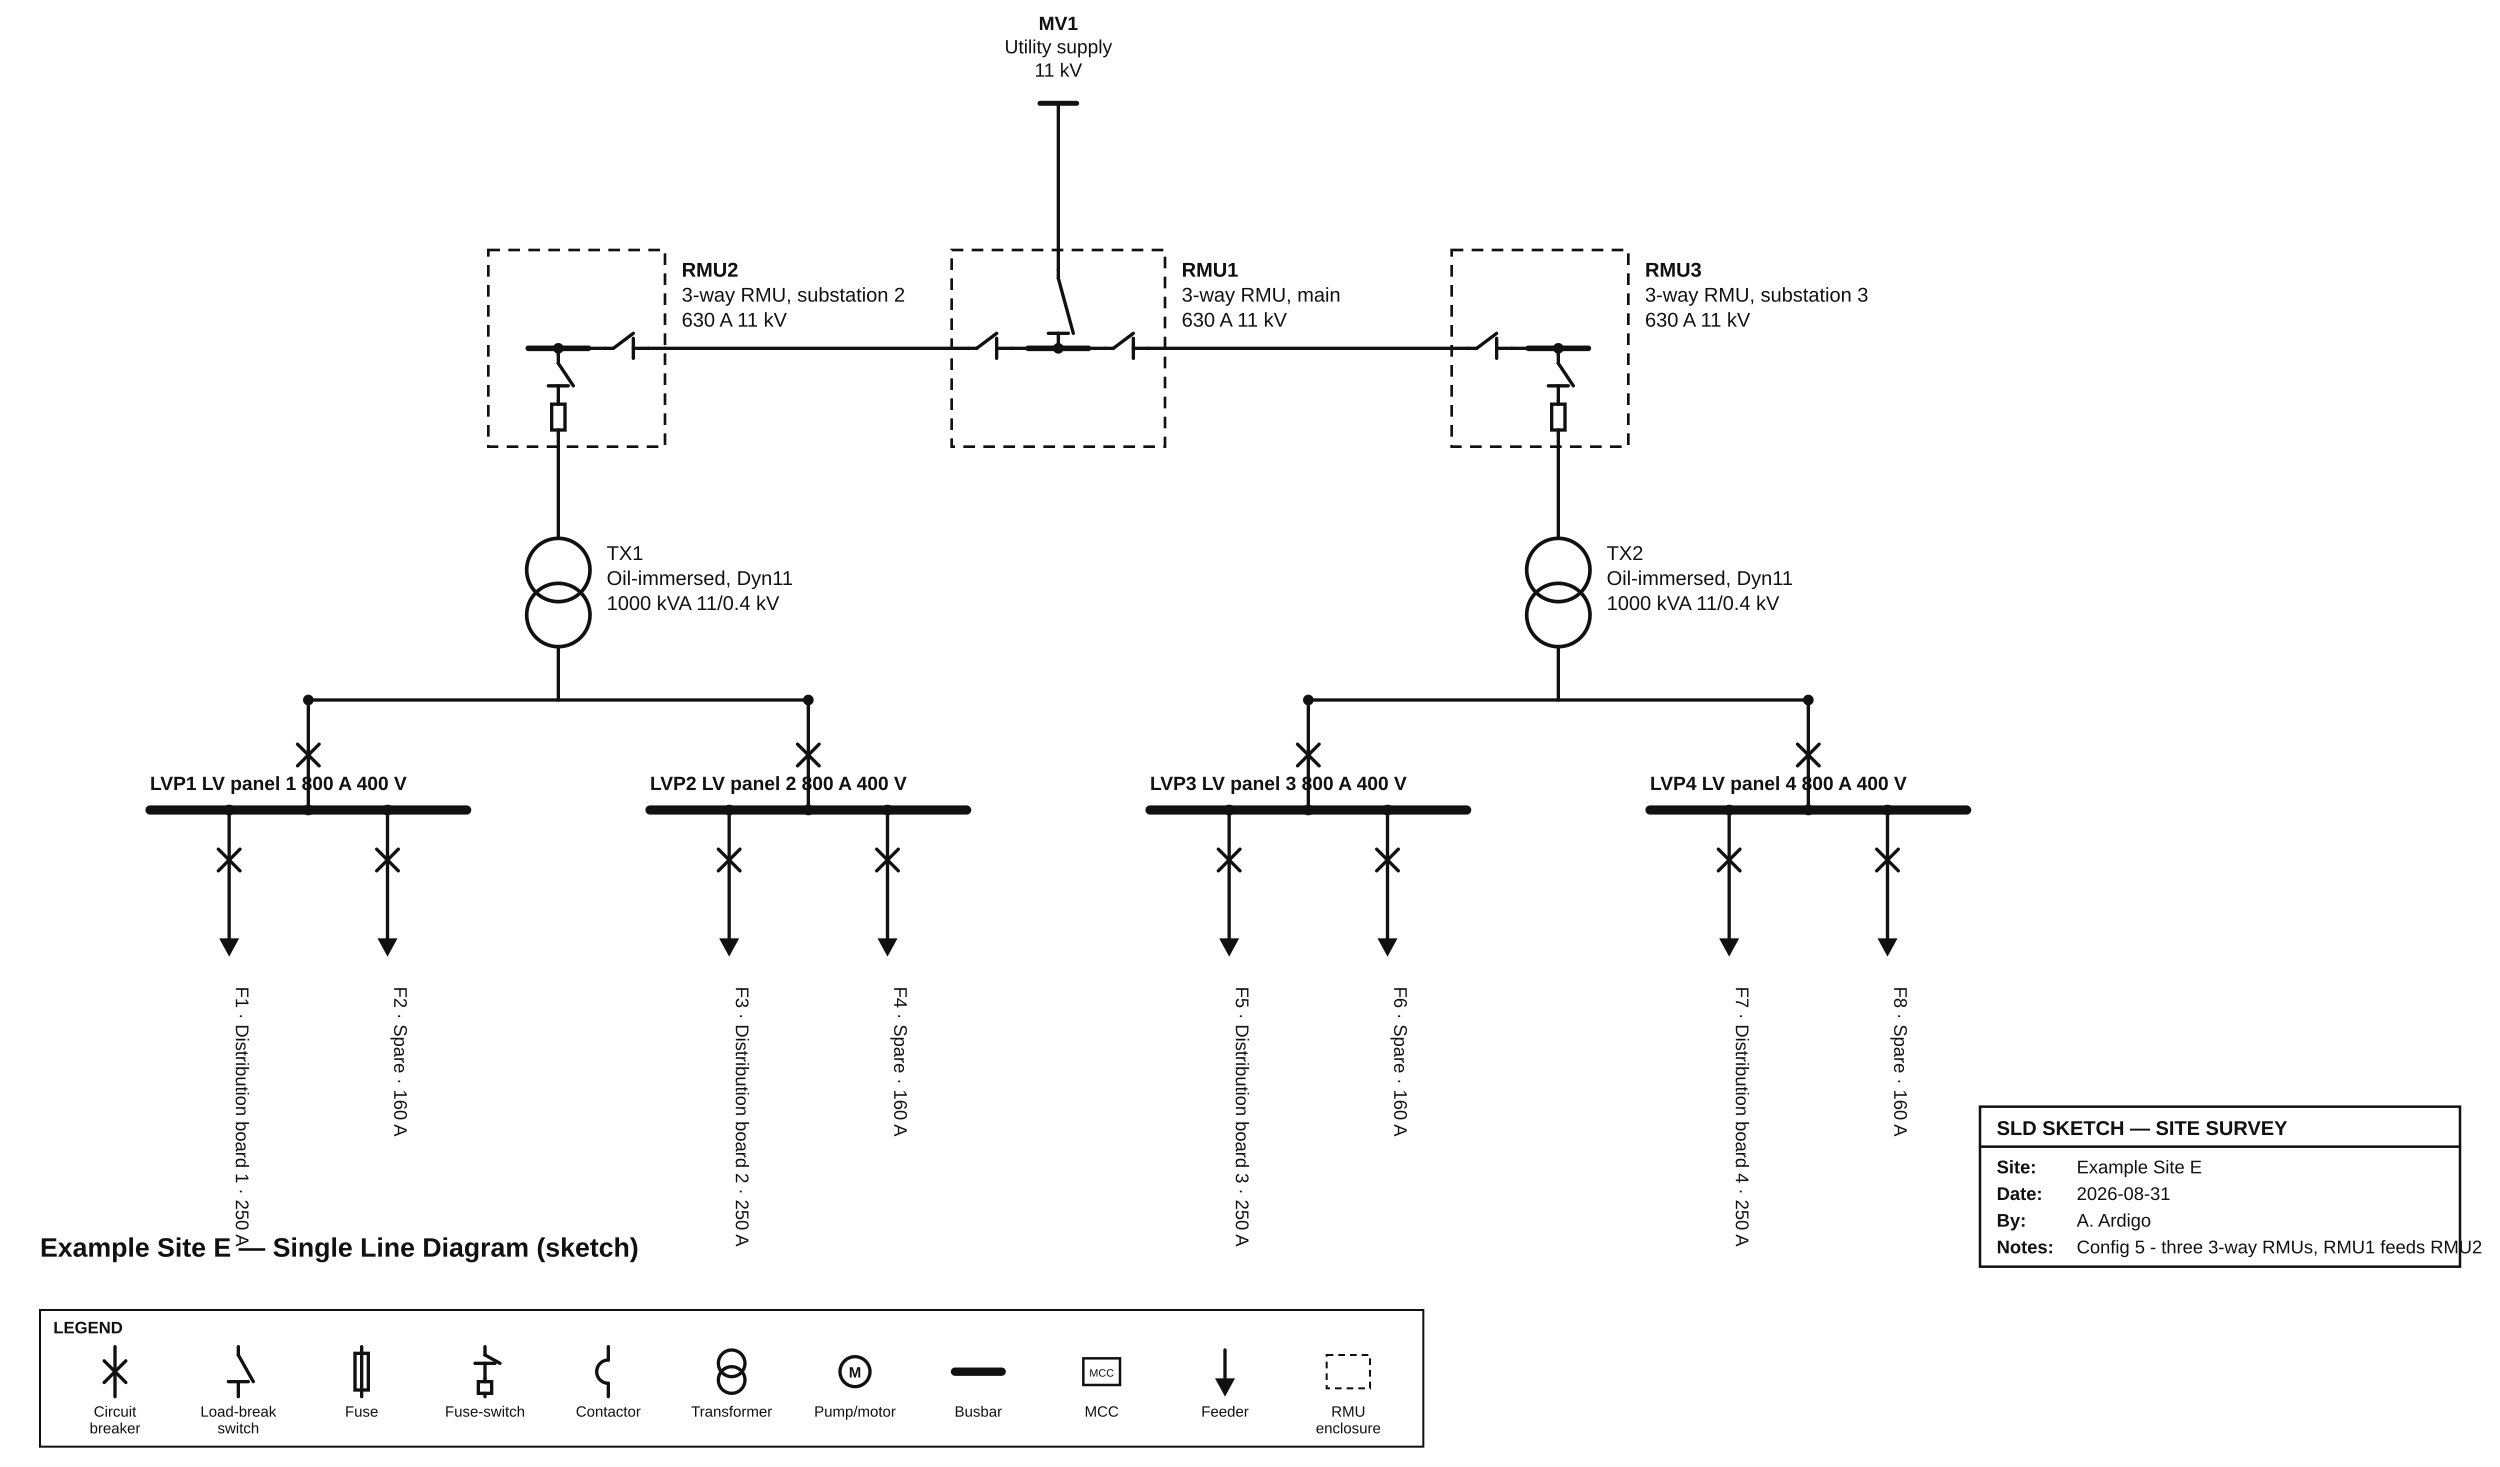
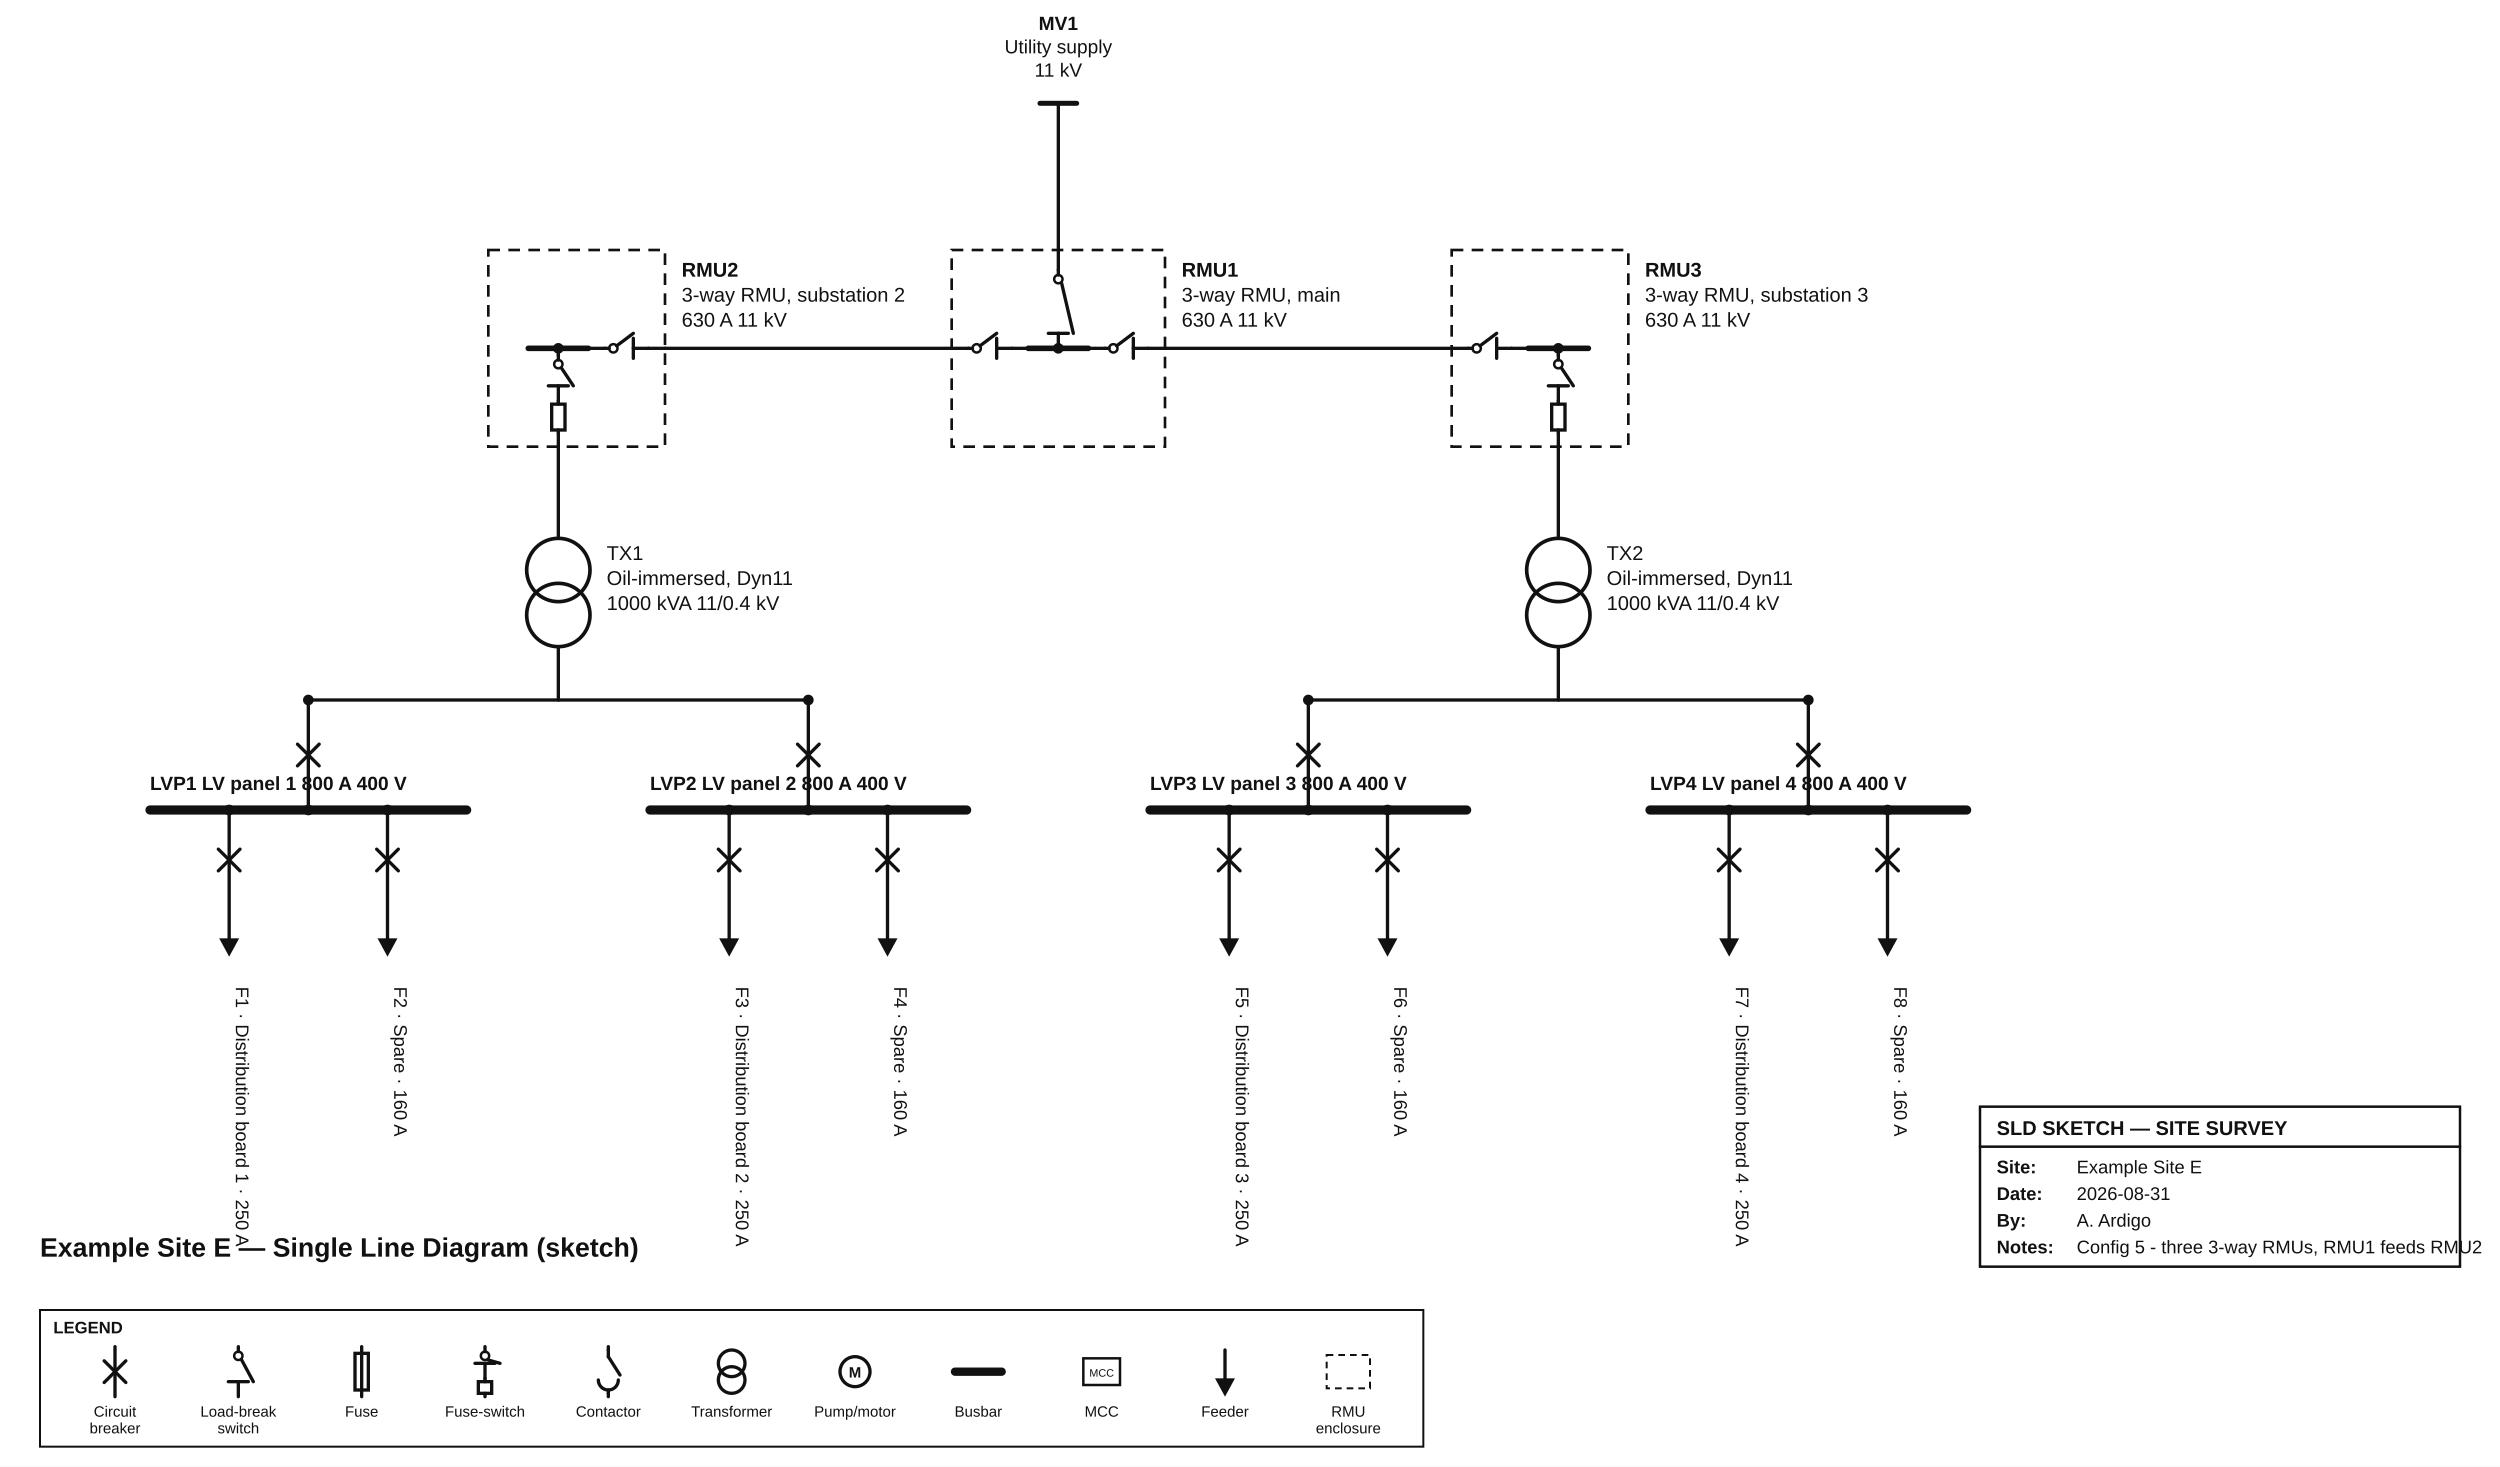
<svg xmlns="http://www.w3.org/2000/svg" width="1500" height="880" viewBox="0 0 1500 880">
  <rect width="100%" height="100%" fill="white" />
  <text x="24.0" y="754.0" font-family="Arial, Helvetica, sans-serif" font-size="16" fill="#111" text-anchor="start" font-weight="bold">Example Site E — Single Line Diagram (sketch)</text>
  <rect x="571.0" y="150.0" width="128.0" height="118.0" fill="none" stroke="#111" stroke-width="1.6" stroke-dasharray="7 5" />
  <line x1="617.0" y1="209.0" x2="653.0" y2="209.0" stroke="#111" stroke-width="3.4" stroke-linecap="round" />
-   <line x1="635.0" y1="162.0" x2="635.0" y2="167.0" stroke="#111" stroke-width="2" stroke-linecap="round" />
-   <line x1="635.0" y1="167.0" x2="644.0" y2="200.0" stroke="#111" stroke-width="2" stroke-linecap="round" />
+   <line x1="635.0" y1="162.0" x2="635.0" y2="165.0" stroke="#111" stroke-width="2" stroke-linecap="round" />
+   <circle cx="635.0" cy="167.5" r="2.5" fill="none" stroke="#111" stroke-width="1.5" />
+   <line x1="637.0" y1="170.0" x2="644.0" y2="200.0" stroke="#111" stroke-width="2" stroke-linecap="round" />
  <line x1="629.0" y1="200.0" x2="641.0" y2="200.0" stroke="#111" stroke-width="2" stroke-linecap="round" />
  <line x1="635.0" y1="200.0" x2="635.0" y2="209.0" stroke="#111" stroke-width="2" stroke-linecap="round" />
  <line x1="635.0" y1="150.0" x2="635.0" y2="162.0" stroke="#111" stroke-width="2" stroke-linecap="round" />
  <circle cx="635.0" cy="209.0" r="3.2" fill="#111" />
  <text x="709.0" y="166.0" font-family="Arial, Helvetica, sans-serif" font-size="12" fill="#111" text-anchor="start" font-weight="bold">RMU1</text>
  <text x="709.0" y="181.0" font-family="Arial, Helvetica, sans-serif" font-size="12" fill="#111" text-anchor="start">3-way RMU, main</text>
  <text x="709.0" y="196.0" font-family="Arial, Helvetica, sans-serif" font-size="12" fill="#111" text-anchor="start">630 A 11 kV</text>
  <rect x="293.0" y="150.0" width="106.0" height="118.0" fill="none" stroke="#111" stroke-width="1.6" stroke-dasharray="7 5" />
  <line x1="317.0" y1="209.0" x2="353.0" y2="209.0" stroke="#111" stroke-width="3.4" stroke-linecap="round" />
-   <line x1="335.0" y1="213.0" x2="335.0" y2="218.0" stroke="#111" stroke-width="2" stroke-linecap="round" />
-   <line x1="335.0" y1="218.0" x2="344.0" y2="231.5" stroke="#111" stroke-width="2" stroke-linecap="round" />
+   <line x1="335.0" y1="213.0" x2="335.0" y2="216.0" stroke="#111" stroke-width="2" stroke-linecap="round" />
+   <circle cx="335.0" cy="218.5" r="2.5" fill="none" stroke="#111" stroke-width="1.5" />
+   <line x1="337.0" y1="221.0" x2="344.0" y2="231.5" stroke="#111" stroke-width="2" stroke-linecap="round" />
  <line x1="329.0" y1="231.5" x2="341.0" y2="231.5" stroke="#111" stroke-width="2" stroke-linecap="round" />
  <line x1="335.0" y1="231.5" x2="335.0" y2="240.5" stroke="#111" stroke-width="2" stroke-linecap="round" />
  <rect x="331.0" y="242.5" width="8.0" height="15.5" fill="none" stroke="#111" stroke-width="2" />
  <line x1="335.0" y1="240.5" x2="335.0" y2="242.5" stroke="#111" stroke-width="2" stroke-linecap="round" />
  <line x1="335.0" y1="258.0" x2="335.0" y2="260.0" stroke="#111" stroke-width="2" stroke-linecap="round" />
  <line x1="335.0" y1="209.0" x2="335.0" y2="213.0" stroke="#111" stroke-width="2" stroke-linecap="round" />
  <line x1="335.0" y1="260.0" x2="335.0" y2="268.0" stroke="#111" stroke-width="2" stroke-linecap="round" />
  <circle cx="335.0" cy="209.0" r="3.2" fill="#111" />
  <text x="409.0" y="166.0" font-family="Arial, Helvetica, sans-serif" font-size="12" fill="#111" text-anchor="start" font-weight="bold">RMU2</text>
  <text x="409.0" y="181.0" font-family="Arial, Helvetica, sans-serif" font-size="12" fill="#111" text-anchor="start">3-way RMU, substation 2</text>
  <text x="409.0" y="196.0" font-family="Arial, Helvetica, sans-serif" font-size="12" fill="#111" text-anchor="start">630 A 11 kV</text>
  <rect x="871.0" y="150.0" width="106.0" height="118.0" fill="none" stroke="#111" stroke-width="1.6" stroke-dasharray="7 5" />
  <line x1="917.0" y1="209.0" x2="953.0" y2="209.0" stroke="#111" stroke-width="3.4" stroke-linecap="round" />
-   <line x1="935.0" y1="213.0" x2="935.0" y2="218.0" stroke="#111" stroke-width="2" stroke-linecap="round" />
-   <line x1="935.0" y1="218.0" x2="944.0" y2="231.5" stroke="#111" stroke-width="2" stroke-linecap="round" />
+   <line x1="935.0" y1="213.0" x2="935.0" y2="216.0" stroke="#111" stroke-width="2" stroke-linecap="round" />
+   <circle cx="935.0" cy="218.5" r="2.5" fill="none" stroke="#111" stroke-width="1.5" />
+   <line x1="937.0" y1="221.0" x2="944.0" y2="231.5" stroke="#111" stroke-width="2" stroke-linecap="round" />
  <line x1="929.0" y1="231.5" x2="941.0" y2="231.5" stroke="#111" stroke-width="2" stroke-linecap="round" />
  <line x1="935.0" y1="231.5" x2="935.0" y2="240.5" stroke="#111" stroke-width="2" stroke-linecap="round" />
  <rect x="931.0" y="242.5" width="8.0" height="15.5" fill="none" stroke="#111" stroke-width="2" />
  <line x1="935.0" y1="240.5" x2="935.0" y2="242.5" stroke="#111" stroke-width="2" stroke-linecap="round" />
  <line x1="935.0" y1="258.0" x2="935.0" y2="260.0" stroke="#111" stroke-width="2" stroke-linecap="round" />
  <line x1="935.0" y1="209.0" x2="935.0" y2="213.0" stroke="#111" stroke-width="2" stroke-linecap="round" />
  <line x1="935.0" y1="260.0" x2="935.0" y2="268.0" stroke="#111" stroke-width="2" stroke-linecap="round" />
  <circle cx="935.0" cy="209.0" r="3.2" fill="#111" />
  <text x="987.0" y="166.0" font-family="Arial, Helvetica, sans-serif" font-size="12" fill="#111" text-anchor="start" font-weight="bold">RMU3</text>
  <text x="987.0" y="181.0" font-family="Arial, Helvetica, sans-serif" font-size="12" fill="#111" text-anchor="start">3-way RMU, substation 3</text>
  <text x="987.0" y="196.0" font-family="Arial, Helvetica, sans-serif" font-size="12" fill="#111" text-anchor="start">630 A 11 kV</text>
  <line x1="399.0" y1="209.0" x2="571.0" y2="209.0" stroke="#111" stroke-width="2" stroke-linecap="round" />
-   <line x1="363.0" y1="209.0" x2="368.0" y2="209.0" stroke="#111" stroke-width="2" stroke-linecap="round" />
-   <line x1="368.0" y1="209.0" x2="380.0" y2="200.0" stroke="#111" stroke-width="2" stroke-linecap="round" />
+   <line x1="363.0" y1="209.0" x2="365.5" y2="209.0" stroke="#111" stroke-width="2" stroke-linecap="round" />
+   <circle cx="368.0" cy="209.0" r="2.5" fill="none" stroke="#111" stroke-width="1.5" />
+   <line x1="370.0" y1="207.5" x2="380.0" y2="200.0" stroke="#111" stroke-width="2" stroke-linecap="round" />
  <line x1="380.0" y1="203.0" x2="380.0" y2="215.0" stroke="#111" stroke-width="2" stroke-linecap="round" />
  <line x1="380.0" y1="209.0" x2="389.0" y2="209.0" stroke="#111" stroke-width="2" stroke-linecap="round" />
  <line x1="353.0" y1="209.0" x2="363.0" y2="209.0" stroke="#111" stroke-width="2" stroke-linecap="round" />
  <line x1="389.0" y1="209.0" x2="399.0" y2="209.0" stroke="#111" stroke-width="2" stroke-linecap="round" />
-   <line x1="581.0" y1="209.0" x2="586.0" y2="209.0" stroke="#111" stroke-width="2" stroke-linecap="round" />
-   <line x1="586.0" y1="209.0" x2="598.0" y2="200.0" stroke="#111" stroke-width="2" stroke-linecap="round" />
+   <line x1="581.0" y1="209.0" x2="583.5" y2="209.0" stroke="#111" stroke-width="2" stroke-linecap="round" />
+   <circle cx="586.0" cy="209.0" r="2.5" fill="none" stroke="#111" stroke-width="1.5" />
+   <line x1="588.0" y1="207.5" x2="598.0" y2="200.0" stroke="#111" stroke-width="2" stroke-linecap="round" />
  <line x1="598.0" y1="203.0" x2="598.0" y2="215.0" stroke="#111" stroke-width="2" stroke-linecap="round" />
  <line x1="598.0" y1="209.0" x2="607.0" y2="209.0" stroke="#111" stroke-width="2" stroke-linecap="round" />
  <line x1="571.0" y1="209.0" x2="581.0" y2="209.0" stroke="#111" stroke-width="2" stroke-linecap="round" />
  <line x1="607.0" y1="209.0" x2="617.0" y2="209.0" stroke="#111" stroke-width="2" stroke-linecap="round" />
  <line x1="699.0" y1="209.0" x2="871.0" y2="209.0" stroke="#111" stroke-width="2" stroke-linecap="round" />
-   <line x1="663.0" y1="209.0" x2="668.0" y2="209.0" stroke="#111" stroke-width="2" stroke-linecap="round" />
-   <line x1="668.0" y1="209.0" x2="680.0" y2="200.0" stroke="#111" stroke-width="2" stroke-linecap="round" />
+   <line x1="663.0" y1="209.0" x2="665.5" y2="209.0" stroke="#111" stroke-width="2" stroke-linecap="round" />
+   <circle cx="668.0" cy="209.0" r="2.5" fill="none" stroke="#111" stroke-width="1.5" />
+   <line x1="670.0" y1="207.5" x2="680.0" y2="200.0" stroke="#111" stroke-width="2" stroke-linecap="round" />
  <line x1="680.0" y1="203.0" x2="680.0" y2="215.0" stroke="#111" stroke-width="2" stroke-linecap="round" />
  <line x1="680.0" y1="209.0" x2="689.0" y2="209.0" stroke="#111" stroke-width="2" stroke-linecap="round" />
  <line x1="653.0" y1="209.0" x2="663.0" y2="209.0" stroke="#111" stroke-width="2" stroke-linecap="round" />
  <line x1="689.0" y1="209.0" x2="699.0" y2="209.0" stroke="#111" stroke-width="2" stroke-linecap="round" />
-   <line x1="881.0" y1="209.0" x2="886.0" y2="209.0" stroke="#111" stroke-width="2" stroke-linecap="round" />
-   <line x1="886.0" y1="209.0" x2="898.0" y2="200.0" stroke="#111" stroke-width="2" stroke-linecap="round" />
+   <line x1="881.0" y1="209.0" x2="883.5" y2="209.0" stroke="#111" stroke-width="2" stroke-linecap="round" />
+   <circle cx="886.0" cy="209.0" r="2.5" fill="none" stroke="#111" stroke-width="1.5" />
+   <line x1="888.0" y1="207.5" x2="898.0" y2="200.0" stroke="#111" stroke-width="2" stroke-linecap="round" />
  <line x1="898.0" y1="203.0" x2="898.0" y2="215.0" stroke="#111" stroke-width="2" stroke-linecap="round" />
  <line x1="898.0" y1="209.0" x2="907.0" y2="209.0" stroke="#111" stroke-width="2" stroke-linecap="round" />
  <line x1="871.0" y1="209.0" x2="881.0" y2="209.0" stroke="#111" stroke-width="2" stroke-linecap="round" />
  <line x1="907.0" y1="209.0" x2="917.0" y2="209.0" stroke="#111" stroke-width="2" stroke-linecap="round" />
  <line x1="624.0" y1="62.0" x2="646.0" y2="62.0" stroke="#111" stroke-width="3" stroke-linecap="round" />
  <text x="635.0" y="18.0" font-family="Arial, Helvetica, sans-serif" font-size="11.5" fill="#111" text-anchor="middle" font-weight="bold">MV1</text>
  <text x="635.0" y="32.0" font-family="Arial, Helvetica, sans-serif" font-size="11.5" fill="#111" text-anchor="middle">Utility supply</text>
  <text x="635.0" y="46.0" font-family="Arial, Helvetica, sans-serif" font-size="11.5" fill="#111" text-anchor="middle">11 kV</text>
  <line x1="635.0" y1="62.0" x2="635.0" y2="150.0" stroke="#111" stroke-width="2" stroke-linecap="round" />
  <circle cx="335.0" cy="342.0" r="19" fill="none" stroke="#111" stroke-width="2.2" />
  <circle cx="335.0" cy="369.0" r="19" fill="none" stroke="#111" stroke-width="2.2" />
  <text x="364.0" y="336.0" font-family="Arial, Helvetica, sans-serif" font-size="12" fill="#111" text-anchor="start">TX1</text>
  <text x="364.0" y="351.0" font-family="Arial, Helvetica, sans-serif" font-size="12" fill="#111" text-anchor="start">Oil-immersed, Dyn11</text>
  <text x="364.0" y="366.0" font-family="Arial, Helvetica, sans-serif" font-size="12" fill="#111" text-anchor="start">1000 kVA 11/0.4 kV</text>
  <line x1="335.0" y1="268.0" x2="335.0" y2="323.0" stroke="#111" stroke-width="2" stroke-linecap="round" />
  <line x1="335.0" y1="388.0" x2="335.0" y2="420.0" stroke="#111" stroke-width="2" stroke-linecap="round" />
  <line x1="185.0" y1="420.0" x2="485.0" y2="420.0" stroke="#111" stroke-width="2" stroke-linecap="round" />
  <circle cx="185.0" cy="420.0" r="3.2" fill="#111" />
  <line x1="178.5" y1="446.5" x2="191.5" y2="459.5" stroke="#111" stroke-width="2" stroke-linecap="round" />
  <line x1="178.5" y1="459.5" x2="191.5" y2="446.5" stroke="#111" stroke-width="2" stroke-linecap="round" />
  <line x1="185.0" y1="420.0" x2="185.0" y2="453.0" stroke="#111" stroke-width="2" stroke-linecap="round" />
  <line x1="185.0" y1="453.0" x2="185.0" y2="486.0" stroke="#111" stroke-width="2" stroke-linecap="round" />
  <circle cx="185.0" cy="486.0" r="3.2" fill="#111" />
  <circle cx="485.0" cy="420.0" r="3.2" fill="#111" />
  <line x1="478.5" y1="446.5" x2="491.5" y2="459.5" stroke="#111" stroke-width="2" stroke-linecap="round" />
  <line x1="478.5" y1="459.5" x2="491.5" y2="446.5" stroke="#111" stroke-width="2" stroke-linecap="round" />
  <line x1="485.0" y1="420.0" x2="485.0" y2="453.0" stroke="#111" stroke-width="2" stroke-linecap="round" />
  <line x1="485.0" y1="453.0" x2="485.0" y2="486.0" stroke="#111" stroke-width="2" stroke-linecap="round" />
  <circle cx="485.0" cy="486.0" r="3.2" fill="#111" />
  <circle cx="935.0" cy="342.0" r="19" fill="none" stroke="#111" stroke-width="2.2" />
  <circle cx="935.0" cy="369.0" r="19" fill="none" stroke="#111" stroke-width="2.2" />
  <text x="964.0" y="336.0" font-family="Arial, Helvetica, sans-serif" font-size="12" fill="#111" text-anchor="start">TX2</text>
  <text x="964.0" y="351.0" font-family="Arial, Helvetica, sans-serif" font-size="12" fill="#111" text-anchor="start">Oil-immersed, Dyn11</text>
  <text x="964.0" y="366.0" font-family="Arial, Helvetica, sans-serif" font-size="12" fill="#111" text-anchor="start">1000 kVA 11/0.4 kV</text>
  <line x1="935.0" y1="268.0" x2="935.0" y2="323.0" stroke="#111" stroke-width="2" stroke-linecap="round" />
  <line x1="935.0" y1="388.0" x2="935.0" y2="420.0" stroke="#111" stroke-width="2" stroke-linecap="round" />
  <line x1="785.0" y1="420.0" x2="1085.0" y2="420.0" stroke="#111" stroke-width="2" stroke-linecap="round" />
  <circle cx="785.0" cy="420.0" r="3.2" fill="#111" />
  <line x1="778.5" y1="446.5" x2="791.5" y2="459.5" stroke="#111" stroke-width="2" stroke-linecap="round" />
  <line x1="778.5" y1="459.5" x2="791.5" y2="446.5" stroke="#111" stroke-width="2" stroke-linecap="round" />
  <line x1="785.0" y1="420.0" x2="785.0" y2="453.0" stroke="#111" stroke-width="2" stroke-linecap="round" />
  <line x1="785.0" y1="453.0" x2="785.0" y2="486.0" stroke="#111" stroke-width="2" stroke-linecap="round" />
  <circle cx="785.0" cy="486.0" r="3.2" fill="#111" />
  <circle cx="1085.0" cy="420.0" r="3.2" fill="#111" />
  <line x1="1078.5" y1="446.5" x2="1091.5" y2="459.5" stroke="#111" stroke-width="2" stroke-linecap="round" />
  <line x1="1078.5" y1="459.5" x2="1091.5" y2="446.5" stroke="#111" stroke-width="2" stroke-linecap="round" />
  <line x1="1085.0" y1="420.0" x2="1085.0" y2="453.0" stroke="#111" stroke-width="2" stroke-linecap="round" />
  <line x1="1085.0" y1="453.0" x2="1085.0" y2="486.0" stroke="#111" stroke-width="2" stroke-linecap="round" />
  <circle cx="1085.0" cy="486.0" r="3.2" fill="#111" />
  <line x1="90.0" y1="486.0" x2="280.0" y2="486.0" stroke="#111" stroke-width="5.5" stroke-linecap="round" />
  <text x="90.0" y="474.0" font-family="Arial, Helvetica, sans-serif" font-size="11.5" fill="#111" text-anchor="start" font-weight="bold">LVP1 LV panel 1 800 A 400 V</text>
  <line x1="390.0" y1="486.0" x2="580.0" y2="486.0" stroke="#111" stroke-width="5.5" stroke-linecap="round" />
  <text x="390.0" y="474.0" font-family="Arial, Helvetica, sans-serif" font-size="11.5" fill="#111" text-anchor="start" font-weight="bold">LVP2 LV panel 2 800 A 400 V</text>
  <line x1="690.0" y1="486.0" x2="880.0" y2="486.0" stroke="#111" stroke-width="5.5" stroke-linecap="round" />
  <text x="690.0" y="474.0" font-family="Arial, Helvetica, sans-serif" font-size="11.5" fill="#111" text-anchor="start" font-weight="bold">LVP3 LV panel 3 800 A 400 V</text>
  <line x1="990.0" y1="486.0" x2="1180.0" y2="486.0" stroke="#111" stroke-width="5.5" stroke-linecap="round" />
  <text x="990.0" y="474.0" font-family="Arial, Helvetica, sans-serif" font-size="11.5" fill="#111" text-anchor="start" font-weight="bold">LVP4 LV panel 4 800 A 400 V</text>
  <circle cx="137.5" cy="486.0" r="3.2" fill="#111" />
  <line x1="131.0" y1="509.5" x2="144.0" y2="522.5" stroke="#111" stroke-width="2" stroke-linecap="round" />
  <line x1="131.0" y1="522.5" x2="144.0" y2="509.5" stroke="#111" stroke-width="2" stroke-linecap="round" />
  <line x1="137.5" y1="486.0" x2="137.5" y2="516.0" stroke="#111" stroke-width="2" stroke-linecap="round" />
  <line x1="137.5" y1="516.0" x2="137.5" y2="564.0" stroke="#111" stroke-width="2" stroke-linecap="round" />
  <polygon points="131.5,563.0 143.5,563.0 137.5,574.0" fill="#111" />
  <text x="0" y="0" transform="translate(141.5,592.0) rotate(90)" font-family="Arial, Helvetica, sans-serif" font-size="11" fill="#111" text-anchor="start">F1 · Distribution board 1 · 250 A</text>
  <circle cx="232.5" cy="486.0" r="3.2" fill="#111" />
  <line x1="226.0" y1="509.5" x2="239.0" y2="522.5" stroke="#111" stroke-width="2" stroke-linecap="round" />
  <line x1="226.0" y1="522.5" x2="239.0" y2="509.5" stroke="#111" stroke-width="2" stroke-linecap="round" />
  <line x1="232.5" y1="486.0" x2="232.5" y2="516.0" stroke="#111" stroke-width="2" stroke-linecap="round" />
  <line x1="232.5" y1="516.0" x2="232.5" y2="564.0" stroke="#111" stroke-width="2" stroke-linecap="round" />
  <polygon points="226.5,563.0 238.5,563.0 232.5,574.0" fill="#111" />
  <text x="0" y="0" transform="translate(236.5,592.0) rotate(90)" font-family="Arial, Helvetica, sans-serif" font-size="11" fill="#111" text-anchor="start">F2 · Spare · 160 A</text>
  <circle cx="437.5" cy="486.0" r="3.2" fill="#111" />
  <line x1="431.0" y1="509.5" x2="444.0" y2="522.5" stroke="#111" stroke-width="2" stroke-linecap="round" />
  <line x1="431.0" y1="522.5" x2="444.0" y2="509.5" stroke="#111" stroke-width="2" stroke-linecap="round" />
  <line x1="437.5" y1="486.0" x2="437.5" y2="516.0" stroke="#111" stroke-width="2" stroke-linecap="round" />
  <line x1="437.5" y1="516.0" x2="437.5" y2="564.0" stroke="#111" stroke-width="2" stroke-linecap="round" />
  <polygon points="431.5,563.0 443.5,563.0 437.5,574.0" fill="#111" />
  <text x="0" y="0" transform="translate(441.5,592.0) rotate(90)" font-family="Arial, Helvetica, sans-serif" font-size="11" fill="#111" text-anchor="start">F3 · Distribution board 2 · 250 A</text>
  <circle cx="532.5" cy="486.0" r="3.2" fill="#111" />
  <line x1="526.0" y1="509.5" x2="539.0" y2="522.5" stroke="#111" stroke-width="2" stroke-linecap="round" />
  <line x1="526.0" y1="522.5" x2="539.0" y2="509.5" stroke="#111" stroke-width="2" stroke-linecap="round" />
  <line x1="532.5" y1="486.0" x2="532.5" y2="516.0" stroke="#111" stroke-width="2" stroke-linecap="round" />
  <line x1="532.5" y1="516.0" x2="532.5" y2="564.0" stroke="#111" stroke-width="2" stroke-linecap="round" />
  <polygon points="526.5,563.0 538.5,563.0 532.5,574.0" fill="#111" />
  <text x="0" y="0" transform="translate(536.5,592.0) rotate(90)" font-family="Arial, Helvetica, sans-serif" font-size="11" fill="#111" text-anchor="start">F4 · Spare · 160 A</text>
  <circle cx="737.5" cy="486.0" r="3.2" fill="#111" />
  <line x1="731.0" y1="509.5" x2="744.0" y2="522.5" stroke="#111" stroke-width="2" stroke-linecap="round" />
  <line x1="731.0" y1="522.5" x2="744.0" y2="509.5" stroke="#111" stroke-width="2" stroke-linecap="round" />
  <line x1="737.5" y1="486.0" x2="737.5" y2="516.0" stroke="#111" stroke-width="2" stroke-linecap="round" />
  <line x1="737.5" y1="516.0" x2="737.5" y2="564.0" stroke="#111" stroke-width="2" stroke-linecap="round" />
  <polygon points="731.5,563.0 743.5,563.0 737.5,574.0" fill="#111" />
  <text x="0" y="0" transform="translate(741.5,592.0) rotate(90)" font-family="Arial, Helvetica, sans-serif" font-size="11" fill="#111" text-anchor="start">F5 · Distribution board 3 · 250 A</text>
  <circle cx="832.5" cy="486.0" r="3.2" fill="#111" />
  <line x1="826.0" y1="509.5" x2="839.0" y2="522.5" stroke="#111" stroke-width="2" stroke-linecap="round" />
  <line x1="826.0" y1="522.5" x2="839.0" y2="509.5" stroke="#111" stroke-width="2" stroke-linecap="round" />
  <line x1="832.5" y1="486.0" x2="832.5" y2="516.0" stroke="#111" stroke-width="2" stroke-linecap="round" />
  <line x1="832.5" y1="516.0" x2="832.5" y2="564.0" stroke="#111" stroke-width="2" stroke-linecap="round" />
  <polygon points="826.5,563.0 838.5,563.0 832.5,574.0" fill="#111" />
  <text x="0" y="0" transform="translate(836.5,592.0) rotate(90)" font-family="Arial, Helvetica, sans-serif" font-size="11" fill="#111" text-anchor="start">F6 · Spare · 160 A</text>
  <circle cx="1037.5" cy="486.0" r="3.2" fill="#111" />
  <line x1="1031.0" y1="509.5" x2="1044.0" y2="522.5" stroke="#111" stroke-width="2" stroke-linecap="round" />
  <line x1="1031.0" y1="522.5" x2="1044.0" y2="509.5" stroke="#111" stroke-width="2" stroke-linecap="round" />
  <line x1="1037.5" y1="486.0" x2="1037.5" y2="516.0" stroke="#111" stroke-width="2" stroke-linecap="round" />
  <line x1="1037.5" y1="516.0" x2="1037.5" y2="564.0" stroke="#111" stroke-width="2" stroke-linecap="round" />
  <polygon points="1031.5,563.0 1043.5,563.0 1037.5,574.0" fill="#111" />
  <text x="0" y="0" transform="translate(1041.5,592.0) rotate(90)" font-family="Arial, Helvetica, sans-serif" font-size="11" fill="#111" text-anchor="start">F7 · Distribution board 4 · 250 A</text>
  <circle cx="1132.5" cy="486.0" r="3.2" fill="#111" />
  <line x1="1126.0" y1="509.5" x2="1139.0" y2="522.5" stroke="#111" stroke-width="2" stroke-linecap="round" />
  <line x1="1126.0" y1="522.5" x2="1139.0" y2="509.5" stroke="#111" stroke-width="2" stroke-linecap="round" />
  <line x1="1132.5" y1="486.0" x2="1132.5" y2="516.0" stroke="#111" stroke-width="2" stroke-linecap="round" />
  <line x1="1132.5" y1="516.0" x2="1132.5" y2="564.0" stroke="#111" stroke-width="2" stroke-linecap="round" />
  <polygon points="1126.5,563.0 1138.5,563.0 1132.5,574.0" fill="#111" />
  <text x="0" y="0" transform="translate(1136.5,592.0) rotate(90)" font-family="Arial, Helvetica, sans-serif" font-size="11" fill="#111" text-anchor="start">F8 · Spare · 160 A</text>
  <rect x="1188.0" y="664.0" width="288.0" height="96.0" fill="none" stroke="#111" stroke-width="1.5" />
  <line x1="1188.0" y1="688.0" x2="1476.0" y2="688.0" stroke="#111" stroke-width="1.5" stroke-linecap="round" />
  <text x="1198.0" y="681.0" font-family="Arial, Helvetica, sans-serif" font-size="12" fill="#111" text-anchor="start" font-weight="bold">SLD SKETCH — SITE SURVEY</text>
  <text x="1198.0" y="704.0" font-family="Arial, Helvetica, sans-serif" font-size="11" fill="#111" text-anchor="start" font-weight="bold">Site:</text>
  <text x="1246.0" y="704.0" font-family="Arial, Helvetica, sans-serif" font-size="11" fill="#111" text-anchor="start">Example Site E</text>
  <text x="1198.0" y="720.0" font-family="Arial, Helvetica, sans-serif" font-size="11" fill="#111" text-anchor="start" font-weight="bold">Date:</text>
  <text x="1246.0" y="720.0" font-family="Arial, Helvetica, sans-serif" font-size="11" fill="#111" text-anchor="start">2026-08-31</text>
  <text x="1198.0" y="736.0" font-family="Arial, Helvetica, sans-serif" font-size="11" fill="#111" text-anchor="start" font-weight="bold">By:</text>
  <text x="1246.0" y="736.0" font-family="Arial, Helvetica, sans-serif" font-size="11" fill="#111" text-anchor="start">A. Ardigo</text>
  <text x="1198.0" y="752.0" font-family="Arial, Helvetica, sans-serif" font-size="11" fill="#111" text-anchor="start" font-weight="bold">Notes:</text>
  <text x="1246.0" y="752.0" font-family="Arial, Helvetica, sans-serif" font-size="11" fill="#111" text-anchor="start">Config 5 - three 3-way RMUs, RMU1 feeds RMU2</text>
  <rect x="24.0" y="786.0" width="830.0" height="82.0" fill="none" stroke="#111" stroke-width="1.2" />
  <text x="32.0" y="800.0" font-family="Arial, Helvetica, sans-serif" font-size="10" fill="#111" text-anchor="start" font-weight="bold">LEGEND</text>
  <line x1="62.5" y1="816.5" x2="75.5" y2="829.5" stroke="#111" stroke-width="2" stroke-linecap="round" />
  <line x1="62.5" y1="829.5" x2="75.5" y2="816.5" stroke="#111" stroke-width="2" stroke-linecap="round" />
  <line x1="69.0" y1="808.0" x2="69.0" y2="823.0" stroke="#111" stroke-width="2" stroke-linecap="round" />
  <line x1="69.0" y1="823.0" x2="69.0" y2="838.0" stroke="#111" stroke-width="2" stroke-linecap="round" />
  <text x="69.0" y="850.0" font-family="Arial, Helvetica, sans-serif" font-size="9" fill="#111" text-anchor="middle">Circuit</text>
  <text x="69.0" y="860.0" font-family="Arial, Helvetica, sans-serif" font-size="9" fill="#111" text-anchor="middle">breaker</text>
-   <line x1="143.0" y1="808.0" x2="143.0" y2="813.0" stroke="#111" stroke-width="2" stroke-linecap="round" />
-   <line x1="143.0" y1="813.0" x2="152.0" y2="829.0" stroke="#111" stroke-width="2" stroke-linecap="round" />
+   <line x1="143.0" y1="808.0" x2="143.0" y2="811.0" stroke="#111" stroke-width="2" stroke-linecap="round" />
+   <circle cx="143.0" cy="813.5" r="2.5" fill="none" stroke="#111" stroke-width="1.5" />
+   <line x1="145.0" y1="816.0" x2="152.0" y2="829.0" stroke="#111" stroke-width="2" stroke-linecap="round" />
  <line x1="137.0" y1="829.0" x2="149.0" y2="829.0" stroke="#111" stroke-width="2" stroke-linecap="round" />
  <line x1="143.0" y1="829.0" x2="143.0" y2="838.0" stroke="#111" stroke-width="2" stroke-linecap="round" />
  <text x="143.0" y="850.0" font-family="Arial, Helvetica, sans-serif" font-size="9" fill="#111" text-anchor="middle">Load-break</text>
  <text x="143.0" y="860.0" font-family="Arial, Helvetica, sans-serif" font-size="9" fill="#111" text-anchor="middle">switch</text>
  <rect x="213.0" y="812.0" width="8.0" height="22.0" fill="none" stroke="#111" stroke-width="2" />
  <line x1="217.0" y1="812.0" x2="217.0" y2="834.0" stroke="#111" stroke-width="2" stroke-linecap="round" />
  <line x1="217.0" y1="808.0" x2="217.0" y2="812.0" stroke="#111" stroke-width="2" stroke-linecap="round" />
  <line x1="217.0" y1="834.0" x2="217.0" y2="838.0" stroke="#111" stroke-width="2" stroke-linecap="round" />
  <text x="217.0" y="850.0" font-family="Arial, Helvetica, sans-serif" font-size="9" fill="#111" text-anchor="middle">Fuse</text>
-   <line x1="291.0" y1="808.0" x2="291.0" y2="813.0" stroke="#111" stroke-width="2" stroke-linecap="round" />
-   <line x1="291.0" y1="813.0" x2="300.0" y2="818.0" stroke="#111" stroke-width="2" stroke-linecap="round" />
+   <line x1="291.0" y1="808.0" x2="291.0" y2="811.0" stroke="#111" stroke-width="2" stroke-linecap="round" />
+   <circle cx="291.0" cy="813.5" r="2.5" fill="none" stroke="#111" stroke-width="1.5" />
+   <line x1="293.0" y1="816.0" x2="300.0" y2="818.0" stroke="#111" stroke-width="2" stroke-linecap="round" />
  <line x1="285.0" y1="818.0" x2="297.0" y2="818.0" stroke="#111" stroke-width="2" stroke-linecap="round" />
  <line x1="291.0" y1="818.0" x2="291.0" y2="827.0" stroke="#111" stroke-width="2" stroke-linecap="round" />
  <rect x="287.0" y="829.0" width="8.0" height="7.0" fill="none" stroke="#111" stroke-width="2" />
  <line x1="291.0" y1="827.0" x2="291.0" y2="829.0" stroke="#111" stroke-width="2" stroke-linecap="round" />
  <line x1="291.0" y1="836.0" x2="291.0" y2="838.0" stroke="#111" stroke-width="2" stroke-linecap="round" />
  <text x="291.0" y="850.0" font-family="Arial, Helvetica, sans-serif" font-size="9" fill="#111" text-anchor="middle">Fuse-switch</text>
-   <path d="M 365.0,830.0 A 7,7 0 0 1 365.0,816.0" fill="none" stroke="#111" stroke-width="2" stroke-linecap="round" />
-   <line x1="365.0" y1="808.0" x2="365.0" y2="816.0" stroke="#111" stroke-width="2" stroke-linecap="round" />
-   <line x1="365.0" y1="830.0" x2="365.0" y2="838.0" stroke="#111" stroke-width="2" stroke-linecap="round" />
+   <line x1="365.0" y1="810.0" x2="365.0" y2="814.0" stroke="#111" stroke-width="2" stroke-linecap="round" />
+   <line x1="365.0" y1="814.0" x2="372.0" y2="825.0" stroke="#111" stroke-width="2" stroke-linecap="round" />
+   <path d="M 359.0,828.0 A 6,6 0 0 0 371.0,828.0" fill="none" stroke="#111" stroke-width="2" stroke-linecap="round" />
+   <line x1="365.0" y1="834.0" x2="365.0" y2="836.0" stroke="#111" stroke-width="2" stroke-linecap="round" />
+   <line x1="365.0" y1="808.0" x2="365.0" y2="810.0" stroke="#111" stroke-width="2" stroke-linecap="round" />
+   <line x1="365.0" y1="836.0" x2="365.0" y2="838.0" stroke="#111" stroke-width="2" stroke-linecap="round" />
  <text x="365.0" y="850.0" font-family="Arial, Helvetica, sans-serif" font-size="9" fill="#111" text-anchor="middle">Contactor</text>
  <circle cx="439.0" cy="818.0" r="8" fill="none" stroke="#111" stroke-width="2" />
  <circle cx="439.0" cy="828.0" r="8" fill="none" stroke="#111" stroke-width="2" />
  <text x="439.0" y="850.0" font-family="Arial, Helvetica, sans-serif" font-size="9" fill="#111" text-anchor="middle">Transformer</text>
  <circle cx="513.0" cy="823.0" r="9" fill="none" stroke="#111" stroke-width="2" />
  <text x="513.0" y="826.5" font-family="Arial, Helvetica, sans-serif" font-size="9" fill="#111" text-anchor="middle" font-weight="bold">M</text>
  <text x="513.0" y="850.0" font-family="Arial, Helvetica, sans-serif" font-size="9" fill="#111" text-anchor="middle">Pump/motor</text>
  <line x1="573.0" y1="823.0" x2="601.0" y2="823.0" stroke="#111" stroke-width="5" stroke-linecap="round" />
  <text x="587.0" y="850.0" font-family="Arial, Helvetica, sans-serif" font-size="9" fill="#111" text-anchor="middle">Busbar</text>
  <rect x="650.0" y="815.0" width="22.0" height="16.0" fill="none" stroke="#111" stroke-width="1.5" />
  <text x="661.0" y="826.0" font-family="Arial, Helvetica, sans-serif" font-size="6.5" fill="#111" text-anchor="middle">MCC</text>
  <text x="661.0" y="850.0" font-family="Arial, Helvetica, sans-serif" font-size="9" fill="#111" text-anchor="middle">MCC</text>
  <line x1="735.0" y1="810.0" x2="735.0" y2="827.0" stroke="#111" stroke-width="2" stroke-linecap="round" />
  <polygon points="729.0,827.0 741.0,827.0 735.0,838.0" fill="#111" />
  <text x="735.0" y="850.0" font-family="Arial, Helvetica, sans-serif" font-size="9" fill="#111" text-anchor="middle">Feeder</text>
  <rect x="796.0" y="813.0" width="26.0" height="20.0" fill="none" stroke="#111" stroke-width="1.2" stroke-dasharray="4 3" />
  <text x="809.0" y="850.0" font-family="Arial, Helvetica, sans-serif" font-size="9" fill="#111" text-anchor="middle">RMU</text>
  <text x="809.0" y="860.0" font-family="Arial, Helvetica, sans-serif" font-size="9" fill="#111" text-anchor="middle">enclosure</text>
</svg>
